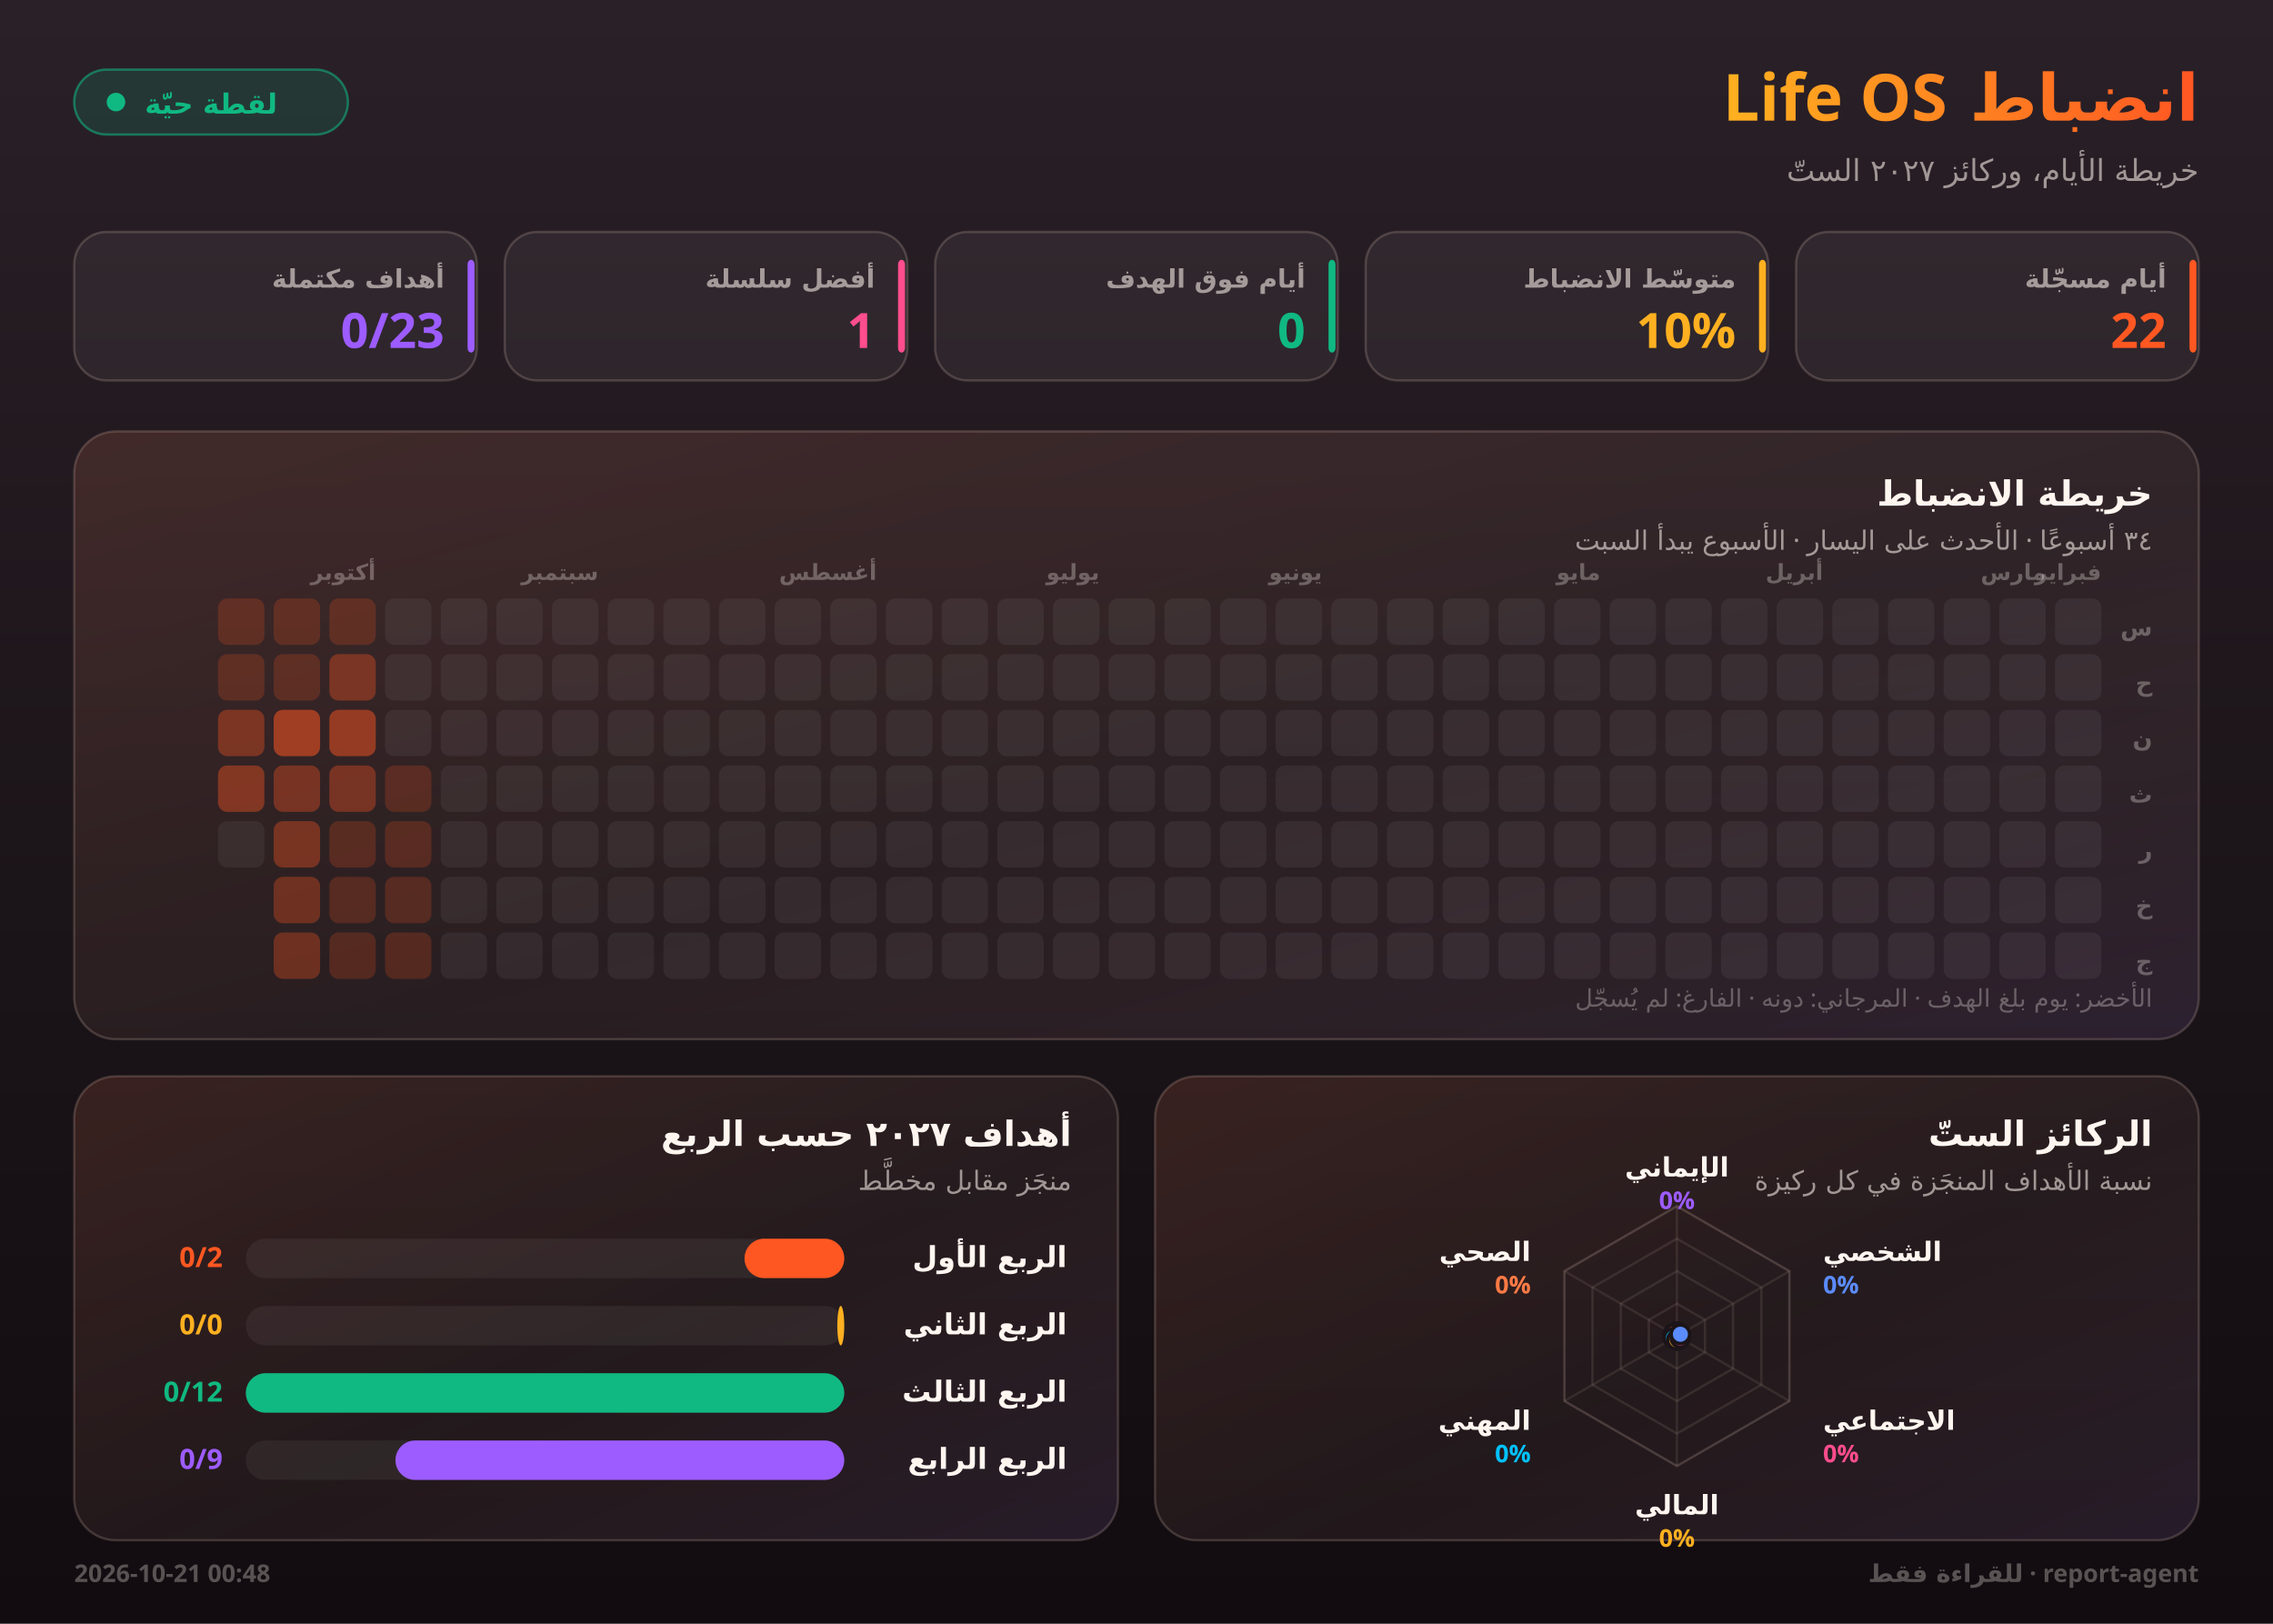
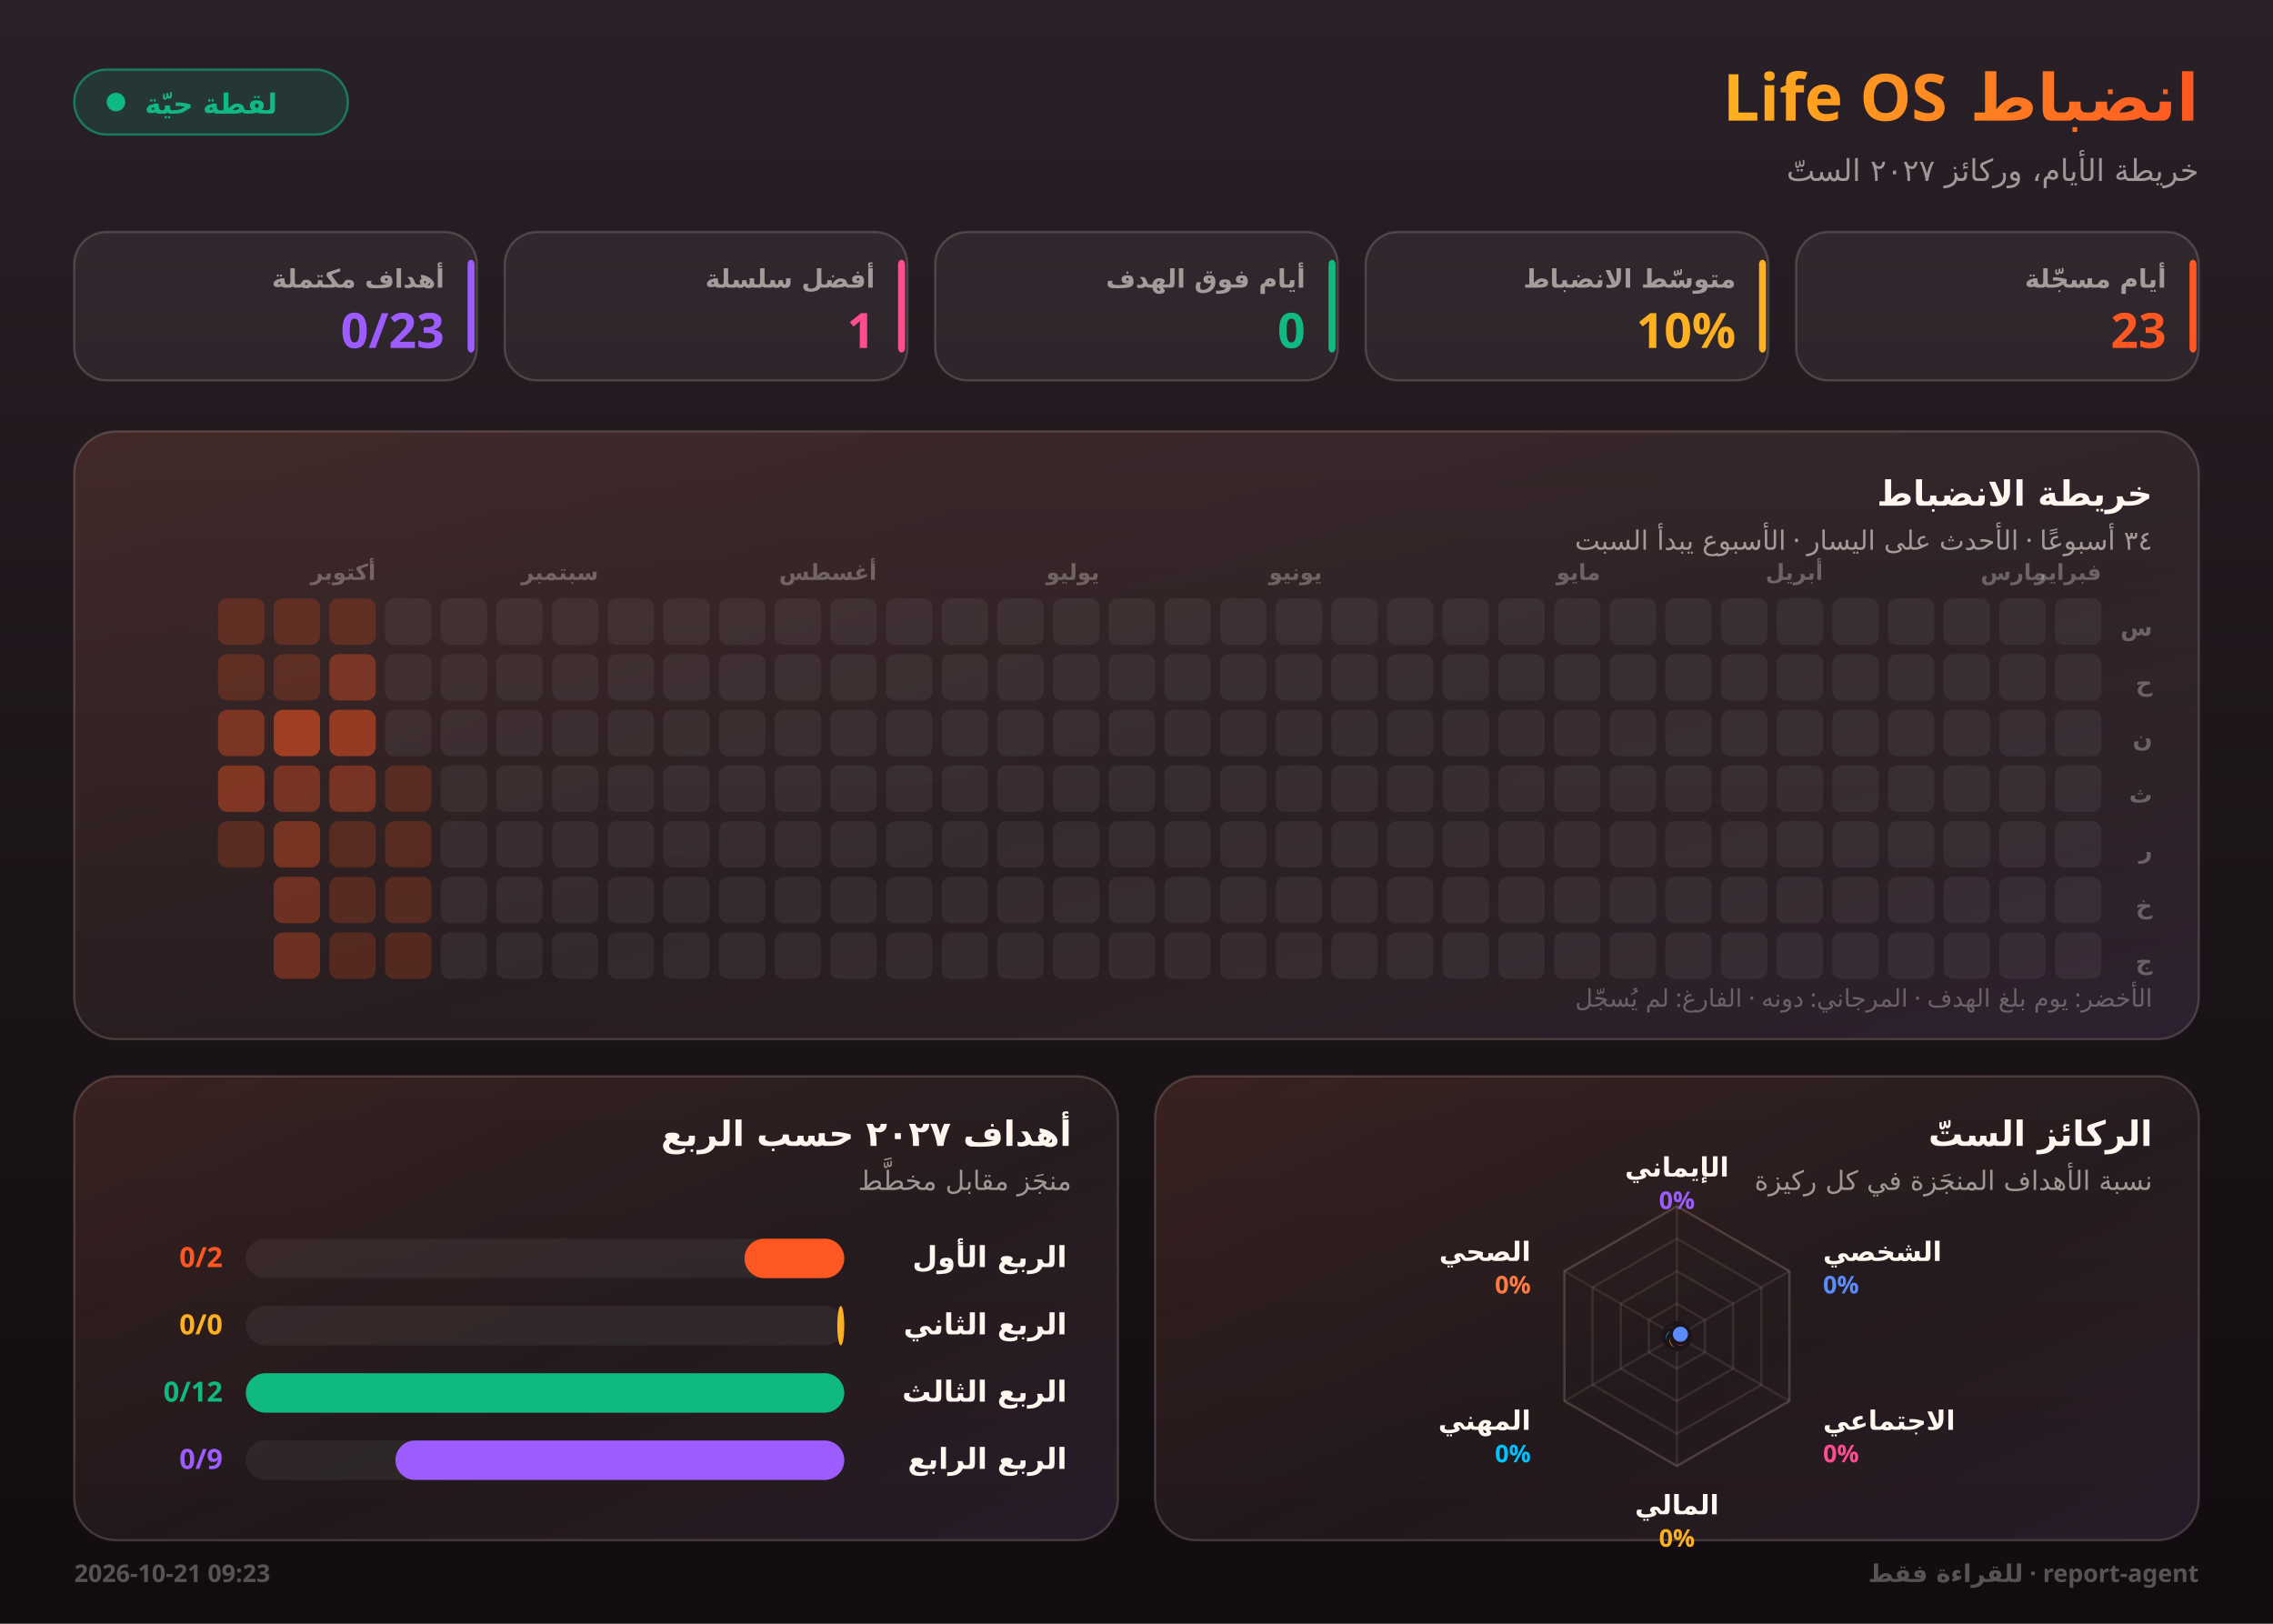
<svg xmlns="http://www.w3.org/2000/svg" width="980" height="700" viewBox="0 0 980 700" font-family="Tajawal, Cairo, 'Segoe UI', system-ui, sans-serif">
  <defs>
    <linearGradient id="sky" x1="0" y1="0" x2="0" y2="1">
      <stop offset="0%" stop-color="#2A2028" />
      <stop offset="55%" stop-color="#1B1418" />
      <stop offset="100%" stop-color="#120C10" />
    </linearGradient>
    <linearGradient id="sheen" x1="0" y1="0" x2="1" y2="1">
      <stop offset="0%" stop-color="#FF5722" stop-opacity="0.10" />
      <stop offset="55%" stop-color="#FF5722" stop-opacity="0.02" />
      <stop offset="100%" stop-color="#9D5CFF" stop-opacity="0.07" />
    </linearGradient>
    <linearGradient id="title" x1="1" y1="0" x2="0" y2="0">
      <stop offset="0%" stop-color="#FF5722" />
      <stop offset="100%" stop-color="#FFB020" />
    </linearGradient>
  </defs>
  <rect width="980" height="700" fill="url(#sky)" />
  <text x="948" y="52" fill="url(#title)" font-size="28" font-weight="800" text-anchor="start" style="direction:rtl;unicode-bidi:isolate">انضباط Life OS</text>
  <text x="948" y="78" fill="rgba(255,246,240,0.56)" font-size="13" font-weight="500" text-anchor="start" style="direction:rtl;unicode-bidi:isolate">خريطة الأيام، وركائز ٢٠٢٧ الستّ</text>
  <rect x="32" y="30" width="118" height="28" rx="14" fill="#10B981" fill-opacity="0.16" stroke="#10B981" stroke-opacity="0.55" />
  <circle cx="50" cy="44" r="4" fill="#10B981" />
  <text x="91" y="49" fill="#10B981" font-size="12" font-weight="700" text-anchor="middle" style="direction:rtl;unicode-bidi:isolate">لقطة حيّة</text>
  <rect x="774.4" y="100" width="173.6" height="64" rx="14" fill="rgba(255,255,255,0.05)" stroke="rgba(255,225,210,0.18)" />
  <rect x="944" y="112" width="3" height="40" rx="2" fill="#FF5722" />
  <text x="934" y="124" fill="rgba(255,246,240,0.56)" font-size="11" font-weight="600" text-anchor="start" style="direction:rtl;unicode-bidi:isolate">أيام مسجّلة</text>
-   <text x="934" y="150" fill="#FF5722" font-size="21" font-weight="800" text-anchor="end" style="direction:ltr;unicode-bidi:isolate">22</text>
+   <text x="934" y="150" fill="#FF5722" font-size="21" font-weight="800" text-anchor="end" style="direction:ltr;unicode-bidi:isolate">23</text>
  <rect x="588.8" y="100" width="173.6" height="64" rx="14" fill="rgba(255,255,255,0.05)" stroke="rgba(255,225,210,0.18)" />
  <rect x="758.4" y="112" width="3" height="40" rx="2" fill="#FFB020" />
  <text x="748.4" y="124" fill="rgba(255,246,240,0.56)" font-size="11" font-weight="600" text-anchor="start" style="direction:rtl;unicode-bidi:isolate">متوسّط الانضباط</text>
  <text x="748.4" y="150" fill="#FFB020" font-size="21" font-weight="800" text-anchor="end" style="direction:ltr;unicode-bidi:isolate">10%</text>
  <rect x="403.2" y="100" width="173.6" height="64" rx="14" fill="rgba(255,255,255,0.05)" stroke="rgba(255,225,210,0.18)" />
  <rect x="572.8" y="112" width="3" height="40" rx="2" fill="#10B981" />
  <text x="562.8" y="124" fill="rgba(255,246,240,0.56)" font-size="11" font-weight="600" text-anchor="start" style="direction:rtl;unicode-bidi:isolate">أيام فوق الهدف</text>
  <text x="562.8" y="150" fill="#10B981" font-size="21" font-weight="800" text-anchor="end" style="direction:ltr;unicode-bidi:isolate">0</text>
  <rect x="217.6" y="100" width="173.6" height="64" rx="14" fill="rgba(255,255,255,0.05)" stroke="rgba(255,225,210,0.18)" />
  <rect x="387.2" y="112" width="3" height="40" rx="2" fill="#FF4D8D" />
  <text x="377.2" y="124" fill="rgba(255,246,240,0.56)" font-size="11" font-weight="600" text-anchor="start" style="direction:rtl;unicode-bidi:isolate">أفضل سلسلة</text>
  <text x="377.2" y="150" fill="#FF4D8D" font-size="21" font-weight="800" text-anchor="end" style="direction:ltr;unicode-bidi:isolate">1</text>
  <rect x="32" y="100" width="173.6" height="64" rx="14" fill="rgba(255,255,255,0.05)" stroke="rgba(255,225,210,0.18)" />
  <rect x="201.6" y="112" width="3" height="40" rx="2" fill="#9D5CFF" />
  <text x="191.6" y="124" fill="rgba(255,246,240,0.56)" font-size="11" font-weight="600" text-anchor="start" style="direction:rtl;unicode-bidi:isolate">أهداف مكتملة</text>
  <text x="191.6" y="150" fill="#9D5CFF" font-size="21" font-weight="800" text-anchor="end" style="direction:ltr;unicode-bidi:isolate">0/23</text>
  <g>
    <rect x="32" y="186" width="916" height="262" rx="18" fill="rgba(255,255,255,0.045)" stroke="rgba(255,225,210,0.18)" />
    <rect x="32" y="186" width="916" height="262" rx="18" fill="url(#sheen)" />
  </g>
  <text x="928" y="218" fill="#FFF6F0" font-size="15" font-weight="700" text-anchor="start" style="direction:rtl;unicode-bidi:isolate">خريطة الانضباط</text>
  <text x="928" y="237" fill="rgba(255,246,240,0.56)" font-size="11.5" font-weight="500" text-anchor="start" style="direction:rtl;unicode-bidi:isolate">٣٤ أسبوعًا · الأحدث على اليسار · الأسبوع يبدأ السبت</text>
  <text x="928" y="274" fill="rgba(255,246,240,0.30)" font-size="10" font-weight="600" text-anchor="start" style="direction:rtl;unicode-bidi:isolate">س</text>
  <text x="928" y="298" fill="rgba(255,246,240,0.30)" font-size="10" font-weight="600" text-anchor="start" style="direction:rtl;unicode-bidi:isolate">ح</text>
  <text x="928" y="322" fill="rgba(255,246,240,0.30)" font-size="10" font-weight="600" text-anchor="start" style="direction:rtl;unicode-bidi:isolate">ن</text>
  <text x="928" y="346" fill="rgba(255,246,240,0.30)" font-size="10" font-weight="600" text-anchor="start" style="direction:rtl;unicode-bidi:isolate">ث</text>
  <text x="928" y="370" fill="rgba(255,246,240,0.30)" font-size="10" font-weight="600" text-anchor="start" style="direction:rtl;unicode-bidi:isolate">ر</text>
  <text x="928" y="394" fill="rgba(255,246,240,0.30)" font-size="10" font-weight="600" text-anchor="start" style="direction:rtl;unicode-bidi:isolate">خ</text>
  <text x="928" y="418" fill="rgba(255,246,240,0.30)" font-size="10" font-weight="600" text-anchor="start" style="direction:rtl;unicode-bidi:isolate">ج</text>
  <text x="906" y="250" fill="rgba(255,246,240,0.30)" font-size="9.5" font-weight="600" text-anchor="start" style="direction:rtl;unicode-bidi:isolate">فبراير</text>
  <rect x="886" y="258" width="20" height="20" rx="4" fill="rgba(255,255,255,0.055)" fill-opacity="1.00" />
  <rect x="886" y="282" width="20" height="20" rx="4" fill="rgba(255,255,255,0.055)" fill-opacity="1.00" />
  <rect x="886" y="306" width="20" height="20" rx="4" fill="rgba(255,255,255,0.055)" fill-opacity="1.00" />
  <rect x="886" y="330" width="20" height="20" rx="4" fill="rgba(255,255,255,0.055)" fill-opacity="1.00" />
  <rect x="886" y="354" width="20" height="20" rx="4" fill="rgba(255,255,255,0.055)" fill-opacity="1.00" />
  <rect x="886" y="378" width="20" height="20" rx="4" fill="rgba(255,255,255,0.055)" fill-opacity="1.00" />
  <rect x="886" y="402" width="20" height="20" rx="4" fill="rgba(255,255,255,0.055)" fill-opacity="1.00" />
  <text x="882" y="250" fill="rgba(255,246,240,0.30)" font-size="9.5" font-weight="600" text-anchor="start" style="direction:rtl;unicode-bidi:isolate">مارس</text>
  <rect x="862" y="258" width="20" height="20" rx="4" fill="rgba(255,255,255,0.055)" fill-opacity="1.00" />
  <rect x="862" y="282" width="20" height="20" rx="4" fill="rgba(255,255,255,0.055)" fill-opacity="1.00" />
  <rect x="862" y="306" width="20" height="20" rx="4" fill="rgba(255,255,255,0.055)" fill-opacity="1.00" />
  <rect x="862" y="330" width="20" height="20" rx="4" fill="rgba(255,255,255,0.055)" fill-opacity="1.00" />
  <rect x="862" y="354" width="20" height="20" rx="4" fill="rgba(255,255,255,0.055)" fill-opacity="1.00" />
  <rect x="862" y="378" width="20" height="20" rx="4" fill="rgba(255,255,255,0.055)" fill-opacity="1.00" />
  <rect x="862" y="402" width="20" height="20" rx="4" fill="rgba(255,255,255,0.055)" fill-opacity="1.00" />
  <rect x="838" y="258" width="20" height="20" rx="4" fill="rgba(255,255,255,0.055)" fill-opacity="1.00" />
  <rect x="838" y="282" width="20" height="20" rx="4" fill="rgba(255,255,255,0.055)" fill-opacity="1.00" />
  <rect x="838" y="306" width="20" height="20" rx="4" fill="rgba(255,255,255,0.055)" fill-opacity="1.00" />
  <rect x="838" y="330" width="20" height="20" rx="4" fill="rgba(255,255,255,0.055)" fill-opacity="1.00" />
  <rect x="838" y="354" width="20" height="20" rx="4" fill="rgba(255,255,255,0.055)" fill-opacity="1.00" />
  <rect x="838" y="378" width="20" height="20" rx="4" fill="rgba(255,255,255,0.055)" fill-opacity="1.00" />
  <rect x="838" y="402" width="20" height="20" rx="4" fill="rgba(255,255,255,0.055)" fill-opacity="1.00" />
  <rect x="814" y="258" width="20" height="20" rx="4" fill="rgba(255,255,255,0.055)" fill-opacity="1.00" />
  <rect x="814" y="282" width="20" height="20" rx="4" fill="rgba(255,255,255,0.055)" fill-opacity="1.00" />
  <rect x="814" y="306" width="20" height="20" rx="4" fill="rgba(255,255,255,0.055)" fill-opacity="1.00" />
  <rect x="814" y="330" width="20" height="20" rx="4" fill="rgba(255,255,255,0.055)" fill-opacity="1.00" />
  <rect x="814" y="354" width="20" height="20" rx="4" fill="rgba(255,255,255,0.055)" fill-opacity="1.00" />
  <rect x="814" y="378" width="20" height="20" rx="4" fill="rgba(255,255,255,0.055)" fill-opacity="1.00" />
  <rect x="814" y="402" width="20" height="20" rx="4" fill="rgba(255,255,255,0.055)" fill-opacity="1.00" />
  <rect x="790" y="258" width="20" height="20" rx="4" fill="rgba(255,255,255,0.055)" fill-opacity="1.00" />
  <rect x="790" y="282" width="20" height="20" rx="4" fill="rgba(255,255,255,0.055)" fill-opacity="1.00" />
  <rect x="790" y="306" width="20" height="20" rx="4" fill="rgba(255,255,255,0.055)" fill-opacity="1.00" />
  <rect x="790" y="330" width="20" height="20" rx="4" fill="rgba(255,255,255,0.055)" fill-opacity="1.00" />
  <rect x="790" y="354" width="20" height="20" rx="4" fill="rgba(255,255,255,0.055)" fill-opacity="1.00" />
  <rect x="790" y="378" width="20" height="20" rx="4" fill="rgba(255,255,255,0.055)" fill-opacity="1.00" />
  <rect x="790" y="402" width="20" height="20" rx="4" fill="rgba(255,255,255,0.055)" fill-opacity="1.00" />
  <text x="786" y="250" fill="rgba(255,246,240,0.30)" font-size="9.5" font-weight="600" text-anchor="start" style="direction:rtl;unicode-bidi:isolate">أبريل</text>
  <rect x="766" y="258" width="20" height="20" rx="4" fill="rgba(255,255,255,0.055)" fill-opacity="1.00" />
  <rect x="766" y="282" width="20" height="20" rx="4" fill="rgba(255,255,255,0.055)" fill-opacity="1.00" />
  <rect x="766" y="306" width="20" height="20" rx="4" fill="rgba(255,255,255,0.055)" fill-opacity="1.00" />
  <rect x="766" y="330" width="20" height="20" rx="4" fill="rgba(255,255,255,0.055)" fill-opacity="1.00" />
  <rect x="766" y="354" width="20" height="20" rx="4" fill="rgba(255,255,255,0.055)" fill-opacity="1.00" />
  <rect x="766" y="378" width="20" height="20" rx="4" fill="rgba(255,255,255,0.055)" fill-opacity="1.00" />
  <rect x="766" y="402" width="20" height="20" rx="4" fill="rgba(255,255,255,0.055)" fill-opacity="1.00" />
  <rect x="742" y="258" width="20" height="20" rx="4" fill="rgba(255,255,255,0.055)" fill-opacity="1.00" />
  <rect x="742" y="282" width="20" height="20" rx="4" fill="rgba(255,255,255,0.055)" fill-opacity="1.00" />
  <rect x="742" y="306" width="20" height="20" rx="4" fill="rgba(255,255,255,0.055)" fill-opacity="1.00" />
  <rect x="742" y="330" width="20" height="20" rx="4" fill="rgba(255,255,255,0.055)" fill-opacity="1.00" />
  <rect x="742" y="354" width="20" height="20" rx="4" fill="rgba(255,255,255,0.055)" fill-opacity="1.00" />
  <rect x="742" y="378" width="20" height="20" rx="4" fill="rgba(255,255,255,0.055)" fill-opacity="1.00" />
  <rect x="742" y="402" width="20" height="20" rx="4" fill="rgba(255,255,255,0.055)" fill-opacity="1.00" />
  <rect x="718" y="258" width="20" height="20" rx="4" fill="rgba(255,255,255,0.055)" fill-opacity="1.00" />
  <rect x="718" y="282" width="20" height="20" rx="4" fill="rgba(255,255,255,0.055)" fill-opacity="1.00" />
  <rect x="718" y="306" width="20" height="20" rx="4" fill="rgba(255,255,255,0.055)" fill-opacity="1.00" />
  <rect x="718" y="330" width="20" height="20" rx="4" fill="rgba(255,255,255,0.055)" fill-opacity="1.00" />
  <rect x="718" y="354" width="20" height="20" rx="4" fill="rgba(255,255,255,0.055)" fill-opacity="1.00" />
  <rect x="718" y="378" width="20" height="20" rx="4" fill="rgba(255,255,255,0.055)" fill-opacity="1.00" />
  <rect x="718" y="402" width="20" height="20" rx="4" fill="rgba(255,255,255,0.055)" fill-opacity="1.00" />
  <rect x="694" y="258" width="20" height="20" rx="4" fill="rgba(255,255,255,0.055)" fill-opacity="1.00" />
  <rect x="694" y="282" width="20" height="20" rx="4" fill="rgba(255,255,255,0.055)" fill-opacity="1.00" />
  <rect x="694" y="306" width="20" height="20" rx="4" fill="rgba(255,255,255,0.055)" fill-opacity="1.00" />
  <rect x="694" y="330" width="20" height="20" rx="4" fill="rgba(255,255,255,0.055)" fill-opacity="1.00" />
  <rect x="694" y="354" width="20" height="20" rx="4" fill="rgba(255,255,255,0.055)" fill-opacity="1.00" />
  <rect x="694" y="378" width="20" height="20" rx="4" fill="rgba(255,255,255,0.055)" fill-opacity="1.00" />
  <rect x="694" y="402" width="20" height="20" rx="4" fill="rgba(255,255,255,0.055)" fill-opacity="1.00" />
  <text x="690" y="250" fill="rgba(255,246,240,0.30)" font-size="9.5" font-weight="600" text-anchor="start" style="direction:rtl;unicode-bidi:isolate">مايو</text>
  <rect x="670" y="258" width="20" height="20" rx="4" fill="rgba(255,255,255,0.055)" fill-opacity="1.00" />
  <rect x="670" y="282" width="20" height="20" rx="4" fill="rgba(255,255,255,0.055)" fill-opacity="1.00" />
  <rect x="670" y="306" width="20" height="20" rx="4" fill="rgba(255,255,255,0.055)" fill-opacity="1.00" />
  <rect x="670" y="330" width="20" height="20" rx="4" fill="rgba(255,255,255,0.055)" fill-opacity="1.00" />
  <rect x="670" y="354" width="20" height="20" rx="4" fill="rgba(255,255,255,0.055)" fill-opacity="1.00" />
  <rect x="670" y="378" width="20" height="20" rx="4" fill="rgba(255,255,255,0.055)" fill-opacity="1.00" />
  <rect x="670" y="402" width="20" height="20" rx="4" fill="rgba(255,255,255,0.055)" fill-opacity="1.00" />
  <rect x="646" y="258" width="20" height="20" rx="4" fill="rgba(255,255,255,0.055)" fill-opacity="1.00" />
  <rect x="646" y="282" width="20" height="20" rx="4" fill="rgba(255,255,255,0.055)" fill-opacity="1.00" />
  <rect x="646" y="306" width="20" height="20" rx="4" fill="rgba(255,255,255,0.055)" fill-opacity="1.00" />
  <rect x="646" y="330" width="20" height="20" rx="4" fill="rgba(255,255,255,0.055)" fill-opacity="1.00" />
  <rect x="646" y="354" width="20" height="20" rx="4" fill="rgba(255,255,255,0.055)" fill-opacity="1.00" />
  <rect x="646" y="378" width="20" height="20" rx="4" fill="rgba(255,255,255,0.055)" fill-opacity="1.00" />
  <rect x="646" y="402" width="20" height="20" rx="4" fill="rgba(255,255,255,0.055)" fill-opacity="1.00" />
  <rect x="622" y="258" width="20" height="20" rx="4" fill="rgba(255,255,255,0.055)" fill-opacity="1.00" />
  <rect x="622" y="282" width="20" height="20" rx="4" fill="rgba(255,255,255,0.055)" fill-opacity="1.00" />
  <rect x="622" y="306" width="20" height="20" rx="4" fill="rgba(255,255,255,0.055)" fill-opacity="1.00" />
  <rect x="622" y="330" width="20" height="20" rx="4" fill="rgba(255,255,255,0.055)" fill-opacity="1.00" />
  <rect x="622" y="354" width="20" height="20" rx="4" fill="rgba(255,255,255,0.055)" fill-opacity="1.00" />
  <rect x="622" y="378" width="20" height="20" rx="4" fill="rgba(255,255,255,0.055)" fill-opacity="1.00" />
  <rect x="622" y="402" width="20" height="20" rx="4" fill="rgba(255,255,255,0.055)" fill-opacity="1.00" />
  <rect x="598" y="258" width="20" height="20" rx="4" fill="rgba(255,255,255,0.055)" fill-opacity="1.00" />
  <rect x="598" y="282" width="20" height="20" rx="4" fill="rgba(255,255,255,0.055)" fill-opacity="1.00" />
  <rect x="598" y="306" width="20" height="20" rx="4" fill="rgba(255,255,255,0.055)" fill-opacity="1.00" />
  <rect x="598" y="330" width="20" height="20" rx="4" fill="rgba(255,255,255,0.055)" fill-opacity="1.00" />
  <rect x="598" y="354" width="20" height="20" rx="4" fill="rgba(255,255,255,0.055)" fill-opacity="1.00" />
  <rect x="598" y="378" width="20" height="20" rx="4" fill="rgba(255,255,255,0.055)" fill-opacity="1.00" />
  <rect x="598" y="402" width="20" height="20" rx="4" fill="rgba(255,255,255,0.055)" fill-opacity="1.00" />
  <rect x="574" y="258" width="20" height="20" rx="4" fill="rgba(255,255,255,0.055)" fill-opacity="1.00" />
  <rect x="574" y="282" width="20" height="20" rx="4" fill="rgba(255,255,255,0.055)" fill-opacity="1.00" />
  <rect x="574" y="306" width="20" height="20" rx="4" fill="rgba(255,255,255,0.055)" fill-opacity="1.00" />
  <rect x="574" y="330" width="20" height="20" rx="4" fill="rgba(255,255,255,0.055)" fill-opacity="1.00" />
  <rect x="574" y="354" width="20" height="20" rx="4" fill="rgba(255,255,255,0.055)" fill-opacity="1.00" />
  <rect x="574" y="378" width="20" height="20" rx="4" fill="rgba(255,255,255,0.055)" fill-opacity="1.00" />
  <rect x="574" y="402" width="20" height="20" rx="4" fill="rgba(255,255,255,0.055)" fill-opacity="1.00" />
  <text x="570" y="250" fill="rgba(255,246,240,0.30)" font-size="9.5" font-weight="600" text-anchor="start" style="direction:rtl;unicode-bidi:isolate">يونيو</text>
  <rect x="550" y="258" width="20" height="20" rx="4" fill="rgba(255,255,255,0.055)" fill-opacity="1.00" />
  <rect x="550" y="282" width="20" height="20" rx="4" fill="rgba(255,255,255,0.055)" fill-opacity="1.00" />
  <rect x="550" y="306" width="20" height="20" rx="4" fill="rgba(255,255,255,0.055)" fill-opacity="1.00" />
  <rect x="550" y="330" width="20" height="20" rx="4" fill="rgba(255,255,255,0.055)" fill-opacity="1.00" />
  <rect x="550" y="354" width="20" height="20" rx="4" fill="rgba(255,255,255,0.055)" fill-opacity="1.00" />
  <rect x="550" y="378" width="20" height="20" rx="4" fill="rgba(255,255,255,0.055)" fill-opacity="1.00" />
  <rect x="550" y="402" width="20" height="20" rx="4" fill="rgba(255,255,255,0.055)" fill-opacity="1.00" />
  <rect x="526" y="258" width="20" height="20" rx="4" fill="rgba(255,255,255,0.055)" fill-opacity="1.00" />
  <rect x="526" y="282" width="20" height="20" rx="4" fill="rgba(255,255,255,0.055)" fill-opacity="1.00" />
  <rect x="526" y="306" width="20" height="20" rx="4" fill="rgba(255,255,255,0.055)" fill-opacity="1.00" />
  <rect x="526" y="330" width="20" height="20" rx="4" fill="rgba(255,255,255,0.055)" fill-opacity="1.00" />
  <rect x="526" y="354" width="20" height="20" rx="4" fill="rgba(255,255,255,0.055)" fill-opacity="1.00" />
  <rect x="526" y="378" width="20" height="20" rx="4" fill="rgba(255,255,255,0.055)" fill-opacity="1.00" />
  <rect x="526" y="402" width="20" height="20" rx="4" fill="rgba(255,255,255,0.055)" fill-opacity="1.00" />
  <rect x="502" y="258" width="20" height="20" rx="4" fill="rgba(255,255,255,0.055)" fill-opacity="1.00" />
  <rect x="502" y="282" width="20" height="20" rx="4" fill="rgba(255,255,255,0.055)" fill-opacity="1.00" />
  <rect x="502" y="306" width="20" height="20" rx="4" fill="rgba(255,255,255,0.055)" fill-opacity="1.00" />
  <rect x="502" y="330" width="20" height="20" rx="4" fill="rgba(255,255,255,0.055)" fill-opacity="1.00" />
  <rect x="502" y="354" width="20" height="20" rx="4" fill="rgba(255,255,255,0.055)" fill-opacity="1.00" />
  <rect x="502" y="378" width="20" height="20" rx="4" fill="rgba(255,255,255,0.055)" fill-opacity="1.00" />
  <rect x="502" y="402" width="20" height="20" rx="4" fill="rgba(255,255,255,0.055)" fill-opacity="1.00" />
  <rect x="478" y="258" width="20" height="20" rx="4" fill="rgba(255,255,255,0.055)" fill-opacity="1.00" />
  <rect x="478" y="282" width="20" height="20" rx="4" fill="rgba(255,255,255,0.055)" fill-opacity="1.00" />
  <rect x="478" y="306" width="20" height="20" rx="4" fill="rgba(255,255,255,0.055)" fill-opacity="1.00" />
  <rect x="478" y="330" width="20" height="20" rx="4" fill="rgba(255,255,255,0.055)" fill-opacity="1.00" />
  <rect x="478" y="354" width="20" height="20" rx="4" fill="rgba(255,255,255,0.055)" fill-opacity="1.00" />
  <rect x="478" y="378" width="20" height="20" rx="4" fill="rgba(255,255,255,0.055)" fill-opacity="1.00" />
  <rect x="478" y="402" width="20" height="20" rx="4" fill="rgba(255,255,255,0.055)" fill-opacity="1.00" />
  <text x="474" y="250" fill="rgba(255,246,240,0.30)" font-size="9.5" font-weight="600" text-anchor="start" style="direction:rtl;unicode-bidi:isolate">يوليو</text>
  <rect x="454" y="258" width="20" height="20" rx="4" fill="rgba(255,255,255,0.055)" fill-opacity="1.00" />
  <rect x="454" y="282" width="20" height="20" rx="4" fill="rgba(255,255,255,0.055)" fill-opacity="1.00" />
  <rect x="454" y="306" width="20" height="20" rx="4" fill="rgba(255,255,255,0.055)" fill-opacity="1.00" />
  <rect x="454" y="330" width="20" height="20" rx="4" fill="rgba(255,255,255,0.055)" fill-opacity="1.00" />
  <rect x="454" y="354" width="20" height="20" rx="4" fill="rgba(255,255,255,0.055)" fill-opacity="1.00" />
  <rect x="454" y="378" width="20" height="20" rx="4" fill="rgba(255,255,255,0.055)" fill-opacity="1.00" />
  <rect x="454" y="402" width="20" height="20" rx="4" fill="rgba(255,255,255,0.055)" fill-opacity="1.00" />
  <rect x="430" y="258" width="20" height="20" rx="4" fill="rgba(255,255,255,0.055)" fill-opacity="1.00" />
  <rect x="430" y="282" width="20" height="20" rx="4" fill="rgba(255,255,255,0.055)" fill-opacity="1.00" />
  <rect x="430" y="306" width="20" height="20" rx="4" fill="rgba(255,255,255,0.055)" fill-opacity="1.00" />
  <rect x="430" y="330" width="20" height="20" rx="4" fill="rgba(255,255,255,0.055)" fill-opacity="1.00" />
  <rect x="430" y="354" width="20" height="20" rx="4" fill="rgba(255,255,255,0.055)" fill-opacity="1.00" />
  <rect x="430" y="378" width="20" height="20" rx="4" fill="rgba(255,255,255,0.055)" fill-opacity="1.00" />
  <rect x="430" y="402" width="20" height="20" rx="4" fill="rgba(255,255,255,0.055)" fill-opacity="1.00" />
  <rect x="406" y="258" width="20" height="20" rx="4" fill="rgba(255,255,255,0.055)" fill-opacity="1.00" />
  <rect x="406" y="282" width="20" height="20" rx="4" fill="rgba(255,255,255,0.055)" fill-opacity="1.00" />
  <rect x="406" y="306" width="20" height="20" rx="4" fill="rgba(255,255,255,0.055)" fill-opacity="1.00" />
  <rect x="406" y="330" width="20" height="20" rx="4" fill="rgba(255,255,255,0.055)" fill-opacity="1.00" />
  <rect x="406" y="354" width="20" height="20" rx="4" fill="rgba(255,255,255,0.055)" fill-opacity="1.00" />
  <rect x="406" y="378" width="20" height="20" rx="4" fill="rgba(255,255,255,0.055)" fill-opacity="1.00" />
  <rect x="406" y="402" width="20" height="20" rx="4" fill="rgba(255,255,255,0.055)" fill-opacity="1.00" />
  <rect x="382" y="258" width="20" height="20" rx="4" fill="rgba(255,255,255,0.055)" fill-opacity="1.00" />
  <rect x="382" y="282" width="20" height="20" rx="4" fill="rgba(255,255,255,0.055)" fill-opacity="1.00" />
  <rect x="382" y="306" width="20" height="20" rx="4" fill="rgba(255,255,255,0.055)" fill-opacity="1.00" />
  <rect x="382" y="330" width="20" height="20" rx="4" fill="rgba(255,255,255,0.055)" fill-opacity="1.00" />
  <rect x="382" y="354" width="20" height="20" rx="4" fill="rgba(255,255,255,0.055)" fill-opacity="1.00" />
  <rect x="382" y="378" width="20" height="20" rx="4" fill="rgba(255,255,255,0.055)" fill-opacity="1.00" />
  <rect x="382" y="402" width="20" height="20" rx="4" fill="rgba(255,255,255,0.055)" fill-opacity="1.00" />
  <text x="378" y="250" fill="rgba(255,246,240,0.30)" font-size="9.5" font-weight="600" text-anchor="start" style="direction:rtl;unicode-bidi:isolate">أغسطس</text>
  <rect x="358" y="258" width="20" height="20" rx="4" fill="rgba(255,255,255,0.055)" fill-opacity="1.00" />
  <rect x="358" y="282" width="20" height="20" rx="4" fill="rgba(255,255,255,0.055)" fill-opacity="1.00" />
  <rect x="358" y="306" width="20" height="20" rx="4" fill="rgba(255,255,255,0.055)" fill-opacity="1.00" />
  <rect x="358" y="330" width="20" height="20" rx="4" fill="rgba(255,255,255,0.055)" fill-opacity="1.00" />
  <rect x="358" y="354" width="20" height="20" rx="4" fill="rgba(255,255,255,0.055)" fill-opacity="1.00" />
  <rect x="358" y="378" width="20" height="20" rx="4" fill="rgba(255,255,255,0.055)" fill-opacity="1.00" />
  <rect x="358" y="402" width="20" height="20" rx="4" fill="rgba(255,255,255,0.055)" fill-opacity="1.00" />
  <rect x="334" y="258" width="20" height="20" rx="4" fill="rgba(255,255,255,0.055)" fill-opacity="1.00" />
  <rect x="334" y="282" width="20" height="20" rx="4" fill="rgba(255,255,255,0.055)" fill-opacity="1.00" />
  <rect x="334" y="306" width="20" height="20" rx="4" fill="rgba(255,255,255,0.055)" fill-opacity="1.00" />
  <rect x="334" y="330" width="20" height="20" rx="4" fill="rgba(255,255,255,0.055)" fill-opacity="1.00" />
  <rect x="334" y="354" width="20" height="20" rx="4" fill="rgba(255,255,255,0.055)" fill-opacity="1.00" />
  <rect x="334" y="378" width="20" height="20" rx="4" fill="rgba(255,255,255,0.055)" fill-opacity="1.00" />
  <rect x="334" y="402" width="20" height="20" rx="4" fill="rgba(255,255,255,0.055)" fill-opacity="1.00" />
  <rect x="310" y="258" width="20" height="20" rx="4" fill="rgba(255,255,255,0.055)" fill-opacity="1.00" />
  <rect x="310" y="282" width="20" height="20" rx="4" fill="rgba(255,255,255,0.055)" fill-opacity="1.00" />
  <rect x="310" y="306" width="20" height="20" rx="4" fill="rgba(255,255,255,0.055)" fill-opacity="1.00" />
  <rect x="310" y="330" width="20" height="20" rx="4" fill="rgba(255,255,255,0.055)" fill-opacity="1.00" />
  <rect x="310" y="354" width="20" height="20" rx="4" fill="rgba(255,255,255,0.055)" fill-opacity="1.00" />
  <rect x="310" y="378" width="20" height="20" rx="4" fill="rgba(255,255,255,0.055)" fill-opacity="1.00" />
  <rect x="310" y="402" width="20" height="20" rx="4" fill="rgba(255,255,255,0.055)" fill-opacity="1.00" />
  <rect x="286" y="258" width="20" height="20" rx="4" fill="rgba(255,255,255,0.055)" fill-opacity="1.00" />
  <rect x="286" y="282" width="20" height="20" rx="4" fill="rgba(255,255,255,0.055)" fill-opacity="1.00" />
  <rect x="286" y="306" width="20" height="20" rx="4" fill="rgba(255,255,255,0.055)" fill-opacity="1.00" />
  <rect x="286" y="330" width="20" height="20" rx="4" fill="rgba(255,255,255,0.055)" fill-opacity="1.00" />
  <rect x="286" y="354" width="20" height="20" rx="4" fill="rgba(255,255,255,0.055)" fill-opacity="1.00" />
  <rect x="286" y="378" width="20" height="20" rx="4" fill="rgba(255,255,255,0.055)" fill-opacity="1.00" />
  <rect x="286" y="402" width="20" height="20" rx="4" fill="rgba(255,255,255,0.055)" fill-opacity="1.00" />
  <rect x="262" y="258" width="20" height="20" rx="4" fill="rgba(255,255,255,0.055)" fill-opacity="1.00" />
  <rect x="262" y="282" width="20" height="20" rx="4" fill="rgba(255,255,255,0.055)" fill-opacity="1.00" />
  <rect x="262" y="306" width="20" height="20" rx="4" fill="rgba(255,255,255,0.055)" fill-opacity="1.00" />
  <rect x="262" y="330" width="20" height="20" rx="4" fill="rgba(255,255,255,0.055)" fill-opacity="1.00" />
  <rect x="262" y="354" width="20" height="20" rx="4" fill="rgba(255,255,255,0.055)" fill-opacity="1.00" />
  <rect x="262" y="378" width="20" height="20" rx="4" fill="rgba(255,255,255,0.055)" fill-opacity="1.00" />
  <rect x="262" y="402" width="20" height="20" rx="4" fill="rgba(255,255,255,0.055)" fill-opacity="1.00" />
  <text x="258" y="250" fill="rgba(255,246,240,0.30)" font-size="9.5" font-weight="600" text-anchor="start" style="direction:rtl;unicode-bidi:isolate">سبتمبر</text>
  <rect x="238" y="258" width="20" height="20" rx="4" fill="rgba(255,255,255,0.055)" fill-opacity="1.00" />
  <rect x="238" y="282" width="20" height="20" rx="4" fill="rgba(255,255,255,0.055)" fill-opacity="1.00" />
  <rect x="238" y="306" width="20" height="20" rx="4" fill="rgba(255,255,255,0.055)" fill-opacity="1.00" />
  <rect x="238" y="330" width="20" height="20" rx="4" fill="rgba(255,255,255,0.055)" fill-opacity="1.00" />
  <rect x="238" y="354" width="20" height="20" rx="4" fill="rgba(255,255,255,0.055)" fill-opacity="1.00" />
  <rect x="238" y="378" width="20" height="20" rx="4" fill="rgba(255,255,255,0.055)" fill-opacity="1.00" />
  <rect x="238" y="402" width="20" height="20" rx="4" fill="rgba(255,255,255,0.055)" fill-opacity="1.00" />
  <rect x="214" y="258" width="20" height="20" rx="4" fill="rgba(255,255,255,0.055)" fill-opacity="1.00" />
  <rect x="214" y="282" width="20" height="20" rx="4" fill="rgba(255,255,255,0.055)" fill-opacity="1.00" />
  <rect x="214" y="306" width="20" height="20" rx="4" fill="rgba(255,255,255,0.055)" fill-opacity="1.00" />
  <rect x="214" y="330" width="20" height="20" rx="4" fill="rgba(255,255,255,0.055)" fill-opacity="1.00" />
  <rect x="214" y="354" width="20" height="20" rx="4" fill="rgba(255,255,255,0.055)" fill-opacity="1.00" />
  <rect x="214" y="378" width="20" height="20" rx="4" fill="rgba(255,255,255,0.055)" fill-opacity="1.00" />
  <rect x="214" y="402" width="20" height="20" rx="4" fill="rgba(255,255,255,0.055)" fill-opacity="1.00" />
  <rect x="190" y="258" width="20" height="20" rx="4" fill="rgba(255,255,255,0.055)" fill-opacity="1.00" />
  <rect x="190" y="282" width="20" height="20" rx="4" fill="rgba(255,255,255,0.055)" fill-opacity="1.00" />
  <rect x="190" y="306" width="20" height="20" rx="4" fill="rgba(255,255,255,0.055)" fill-opacity="1.00" />
  <rect x="190" y="330" width="20" height="20" rx="4" fill="rgba(255,255,255,0.055)" fill-opacity="1.00" />
  <rect x="190" y="354" width="20" height="20" rx="4" fill="rgba(255,255,255,0.055)" fill-opacity="1.00" />
  <rect x="190" y="378" width="20" height="20" rx="4" fill="rgba(255,255,255,0.055)" fill-opacity="1.00" />
  <rect x="190" y="402" width="20" height="20" rx="4" fill="rgba(255,255,255,0.055)" fill-opacity="1.00" />
  <rect x="166" y="258" width="20" height="20" rx="4" fill="rgba(255,255,255,0.055)" fill-opacity="1.00" />
  <rect x="166" y="282" width="20" height="20" rx="4" fill="rgba(255,255,255,0.055)" fill-opacity="1.00" />
  <rect x="166" y="306" width="20" height="20" rx="4" fill="rgba(255,255,255,0.055)" fill-opacity="1.00" />
  <rect x="166" y="330" width="20" height="20" rx="4" fill="#FF5722" fill-opacity="0.20" />
  <rect x="166" y="354" width="20" height="20" rx="4" fill="#FF5722" fill-opacity="0.20" />
  <rect x="166" y="378" width="20" height="20" rx="4" fill="#FF5722" fill-opacity="0.20" />
  <rect x="166" y="402" width="20" height="20" rx="4" fill="#FF5722" fill-opacity="0.20" />
  <text x="162" y="250" fill="rgba(255,246,240,0.30)" font-size="9.5" font-weight="600" text-anchor="start" style="direction:rtl;unicode-bidi:isolate">أكتوبر</text>
  <rect x="142" y="258" width="20" height="20" rx="4" fill="#FF5722" fill-opacity="0.20" />
  <rect x="142" y="282" width="20" height="20" rx="4" fill="#FF5722" fill-opacity="0.34" />
  <rect x="142" y="306" width="20" height="20" rx="4" fill="#FF5722" fill-opacity="0.48" />
  <rect x="142" y="330" width="20" height="20" rx="4" fill="#FF5722" fill-opacity="0.34" />
  <rect x="142" y="354" width="20" height="20" rx="4" fill="#FF5722" fill-opacity="0.20" />
  <rect x="142" y="378" width="20" height="20" rx="4" fill="#FF5722" fill-opacity="0.20" />
  <rect x="142" y="402" width="20" height="20" rx="4" fill="#FF5722" fill-opacity="0.20" />
  <rect x="118" y="258" width="20" height="20" rx="4" fill="#FF5722" fill-opacity="0.20" />
  <rect x="118" y="282" width="20" height="20" rx="4" fill="#FF5722" fill-opacity="0.20" />
  <rect x="118" y="306" width="20" height="20" rx="4" fill="#FF5722" fill-opacity="0.53" />
  <rect x="118" y="330" width="20" height="20" rx="4" fill="#FF5722" fill-opacity="0.34" />
  <rect x="118" y="354" width="20" height="20" rx="4" fill="#FF5722" fill-opacity="0.35" />
  <rect x="118" y="378" width="20" height="20" rx="4" fill="#FF5722" fill-opacity="0.31" />
  <rect x="118" y="402" width="20" height="20" rx="4" fill="#FF5722" fill-opacity="0.31" />
  <rect x="94" y="258" width="20" height="20" rx="4" fill="#FF5722" fill-opacity="0.20" />
  <rect x="94" y="282" width="20" height="20" rx="4" fill="#FF5722" fill-opacity="0.20" />
  <rect x="94" y="306" width="20" height="20" rx="4" fill="#FF5722" fill-opacity="0.35" />
  <rect x="94" y="330" width="20" height="20" rx="4" fill="#FF5722" fill-opacity="0.39" />
-   <rect x="94" y="354" width="20" height="20" rx="4" fill="rgba(255,255,255,0.055)" fill-opacity="1.00" />
+   <rect x="94" y="354" width="20" height="20" rx="4" fill="#FF5722" fill-opacity="0.20" />
  <text x="928" y="434" fill="rgba(255,246,240,0.30)" font-size="10.5" font-weight="500" text-anchor="start" style="direction:rtl;unicode-bidi:isolate">الأخضر: يوم بلغ الهدف · المرجاني: دونه · الفارغ: لم يُسجّل</text>
  <g>
    <rect x="32" y="464" width="450" height="200" rx="18" fill="rgba(255,255,255,0.045)" stroke="rgba(255,225,210,0.18)" />
    <rect x="32" y="464" width="450" height="200" rx="18" fill="url(#sheen)" />
  </g>
  <text x="462" y="494" fill="#FFF6F0" font-size="15" font-weight="700" text-anchor="start" style="direction:rtl;unicode-bidi:isolate">أهداف ٢٠٢٧ حسب الربع</text>
  <text x="462" y="513" fill="rgba(255,246,240,0.56)" font-size="11.5" font-weight="500" text-anchor="start" style="direction:rtl;unicode-bidi:isolate">منجَز مقابل مخطَّط</text>
  <text x="460" y="546.24" fill="#FFF6F0" font-size="12.5" font-weight="600" text-anchor="start" style="direction:rtl;unicode-bidi:isolate">الربع الأول</text>
  <rect x="106" y="534" width="258" height="17" rx="8.5" fill="rgba(255,255,255,0.055)" />
  <rect x="321" y="534" width="43" height="17" rx="8.5" fill="#FF5722" />
  <text x="96" y="546.24" fill="#FF5722" font-size="12" font-weight="700" text-anchor="end" style="direction:ltr;unicode-bidi:isolate">0/2</text>
  <text x="460" y="575.24" fill="#FFF6F0" font-size="12.5" font-weight="600" text-anchor="start" style="direction:rtl;unicode-bidi:isolate">الربع الثاني</text>
  <rect x="106" y="563" width="258" height="17" rx="8.5" fill="rgba(255,255,255,0.055)" />
  <rect x="361" y="563" width="3" height="17" rx="8.5" fill="#FFB020" />
  <text x="96" y="575.24" fill="#FFB020" font-size="12" font-weight="700" text-anchor="end" style="direction:ltr;unicode-bidi:isolate">0/0</text>
  <text x="460" y="604.24" fill="#FFF6F0" font-size="12.5" font-weight="600" text-anchor="start" style="direction:rtl;unicode-bidi:isolate">الربع الثالث</text>
  <rect x="106" y="592" width="258" height="17" rx="8.5" fill="rgba(255,255,255,0.055)" />
  <rect x="106" y="592" width="258" height="17" rx="8.5" fill="#10B981" />
  <text x="96" y="604.24" fill="#10B981" font-size="12" font-weight="700" text-anchor="end" style="direction:ltr;unicode-bidi:isolate">0/12</text>
  <text x="460" y="633.24" fill="#FFF6F0" font-size="12.5" font-weight="600" text-anchor="start" style="direction:rtl;unicode-bidi:isolate">الربع الرابع</text>
  <rect x="106" y="621" width="258" height="17" rx="8.5" fill="rgba(255,255,255,0.055)" />
  <rect x="170.5" y="621" width="193.5" height="17" rx="8.5" fill="#9D5CFF" />
  <text x="96" y="633.24" fill="#9D5CFF" font-size="12" font-weight="700" text-anchor="end" style="direction:ltr;unicode-bidi:isolate">0/9</text>
  <g>
    <rect x="498" y="464" width="450" height="200" rx="18" fill="rgba(255,255,255,0.045)" stroke="rgba(255,225,210,0.18)" />
    <rect x="498" y="464" width="450" height="200" rx="18" fill="url(#sheen)" />
  </g>
  <text x="928" y="494" fill="#FFF6F0" font-size="15" font-weight="700" text-anchor="start" style="direction:rtl;unicode-bidi:isolate">الركائز الستّ</text>
  <text x="928" y="513" fill="rgba(255,246,240,0.56)" font-size="11.5" font-weight="500" text-anchor="start" style="direction:rtl;unicode-bidi:isolate">نسبة الأهداف المنجَزة في كل ركيزة</text>
  <polygon points="723.0,562.0 710.9,569.0 710.9,583.0 723.0,590.0 735.1,583.0 735.1,569.0" fill="none" stroke="rgba(255,225,210,0.18)" stroke-opacity="0.55" />
  <polygon points="723.0,548.0 698.8,562.0 698.8,590.0 723.0,604.0 747.2,590.0 747.2,562.0" fill="none" stroke="rgba(255,225,210,0.18)" stroke-opacity="0.55" />
  <polygon points="723.0,534.0 686.6,555.0 686.6,597.0 723.0,618.0 759.4,597.0 759.4,555.0" fill="none" stroke="rgba(255,225,210,0.18)" stroke-opacity="0.55" />
  <polygon points="723.0,520.0 674.5,548.0 674.5,604.0 723.0,632.0 771.5,604.0 771.5,548.0" fill="none" stroke="rgba(255,225,210,0.18)" stroke-opacity="1" />
  <line x1="723" y1="576" x2="723.0" y2="520.0" stroke="rgba(255,225,210,0.18)" stroke-opacity="0.5" />
  <line x1="723" y1="576" x2="674.5" y2="548.0" stroke="rgba(255,225,210,0.18)" stroke-opacity="0.5" />
  <line x1="723" y1="576" x2="674.5" y2="604.0" stroke="rgba(255,225,210,0.18)" stroke-opacity="0.5" />
  <line x1="723" y1="576" x2="723.0" y2="632.0" stroke="rgba(255,225,210,0.18)" stroke-opacity="0.5" />
  <line x1="723" y1="576" x2="771.5" y2="604.0" stroke="rgba(255,225,210,0.18)" stroke-opacity="0.5" />
  <line x1="723" y1="576" x2="771.5" y2="548.0" stroke="rgba(255,225,210,0.18)" stroke-opacity="0.5" />
  <polygon points="723.0,574.3 721.5,575.2 721.5,576.8 723.0,577.7 724.5,576.8 724.5,575.2" fill="#FF5722" fill-opacity="0.22" stroke="#FF5722" stroke-width="2" />
  <circle cx="723.0" cy="574.3" r="4" fill="#9D5CFF" stroke="#1B1418" stroke-width="1.5" />
  <text x="723.0" y="507.2" fill="#FFF6F0" font-size="11.5" font-weight="600" text-anchor="middle" style="direction:rtl;unicode-bidi:isolate">الإيماني</text>
  <text x="723.0" y="521.2" fill="#9D5CFF" font-size="10.5" font-weight="700" text-anchor="middle" style="direction:ltr;unicode-bidi:isolate">0%</text>
  <circle cx="721.5" cy="575.2" r="4" fill="#FF7A45" stroke="#1B1418" stroke-width="1.5" />
  <text x="660.0" y="543.6" fill="#FFF6F0" font-size="11.5" font-weight="600" text-anchor="start" style="direction:rtl;unicode-bidi:isolate">الصحي</text>
  <text x="660.0" y="557.6" fill="#FF7A45" font-size="10.5" font-weight="700" text-anchor="end" style="direction:ltr;unicode-bidi:isolate">0%</text>
  <circle cx="721.5" cy="576.8" r="4" fill="#00C2FF" stroke="#1B1418" stroke-width="1.5" />
  <text x="660.0" y="616.4" fill="#FFF6F0" font-size="11.5" font-weight="600" text-anchor="start" style="direction:rtl;unicode-bidi:isolate">المهني</text>
  <text x="660.0" y="630.4" fill="#00C2FF" font-size="10.5" font-weight="700" text-anchor="end" style="direction:ltr;unicode-bidi:isolate">0%</text>
  <circle cx="723.0" cy="577.7" r="4" fill="#FFB020" stroke="#1B1418" stroke-width="1.5" />
  <text x="723.0" y="652.8" fill="#FFF6F0" font-size="11.5" font-weight="600" text-anchor="middle" style="direction:rtl;unicode-bidi:isolate">المالي</text>
  <text x="723.0" y="666.8" fill="#FFB020" font-size="10.5" font-weight="700" text-anchor="middle" style="direction:ltr;unicode-bidi:isolate">0%</text>
  <circle cx="724.5" cy="576.8" r="4" fill="#FF4D8D" stroke="#1B1418" stroke-width="1.5" />
  <text x="786.0" y="616.4" fill="#FFF6F0" font-size="11.5" font-weight="600" text-anchor="end" style="direction:rtl;unicode-bidi:isolate">الاجتماعي</text>
  <text x="786.0" y="630.4" fill="#FF4D8D" font-size="10.5" font-weight="700" text-anchor="start" style="direction:ltr;unicode-bidi:isolate">0%</text>
  <circle cx="724.5" cy="575.2" r="4" fill="#5B8CFF" stroke="#1B1418" stroke-width="1.5" />
  <text x="786.0" y="543.6" fill="#FFF6F0" font-size="11.5" font-weight="600" text-anchor="end" style="direction:rtl;unicode-bidi:isolate">الشخصي</text>
  <text x="786.0" y="557.6" fill="#5B8CFF" font-size="10.5" font-weight="700" text-anchor="start" style="direction:ltr;unicode-bidi:isolate">0%</text>
-   <text x="32" y="682" fill="rgba(255,246,240,0.30)" font-size="10.5" font-weight="600" text-anchor="start" style="direction:ltr;unicode-bidi:isolate">2026-10-21 00:48</text>
+   <text x="32" y="682" fill="rgba(255,246,240,0.30)" font-size="10.5" font-weight="600" text-anchor="start" style="direction:ltr;unicode-bidi:isolate">2026-10-21 09:23</text>
  <text x="948" y="682" fill="rgba(255,246,240,0.30)" font-size="10.5" font-weight="600" text-anchor="start" style="direction:rtl;unicode-bidi:isolate">report-agent · للقراءة فقط</text>
</svg>
